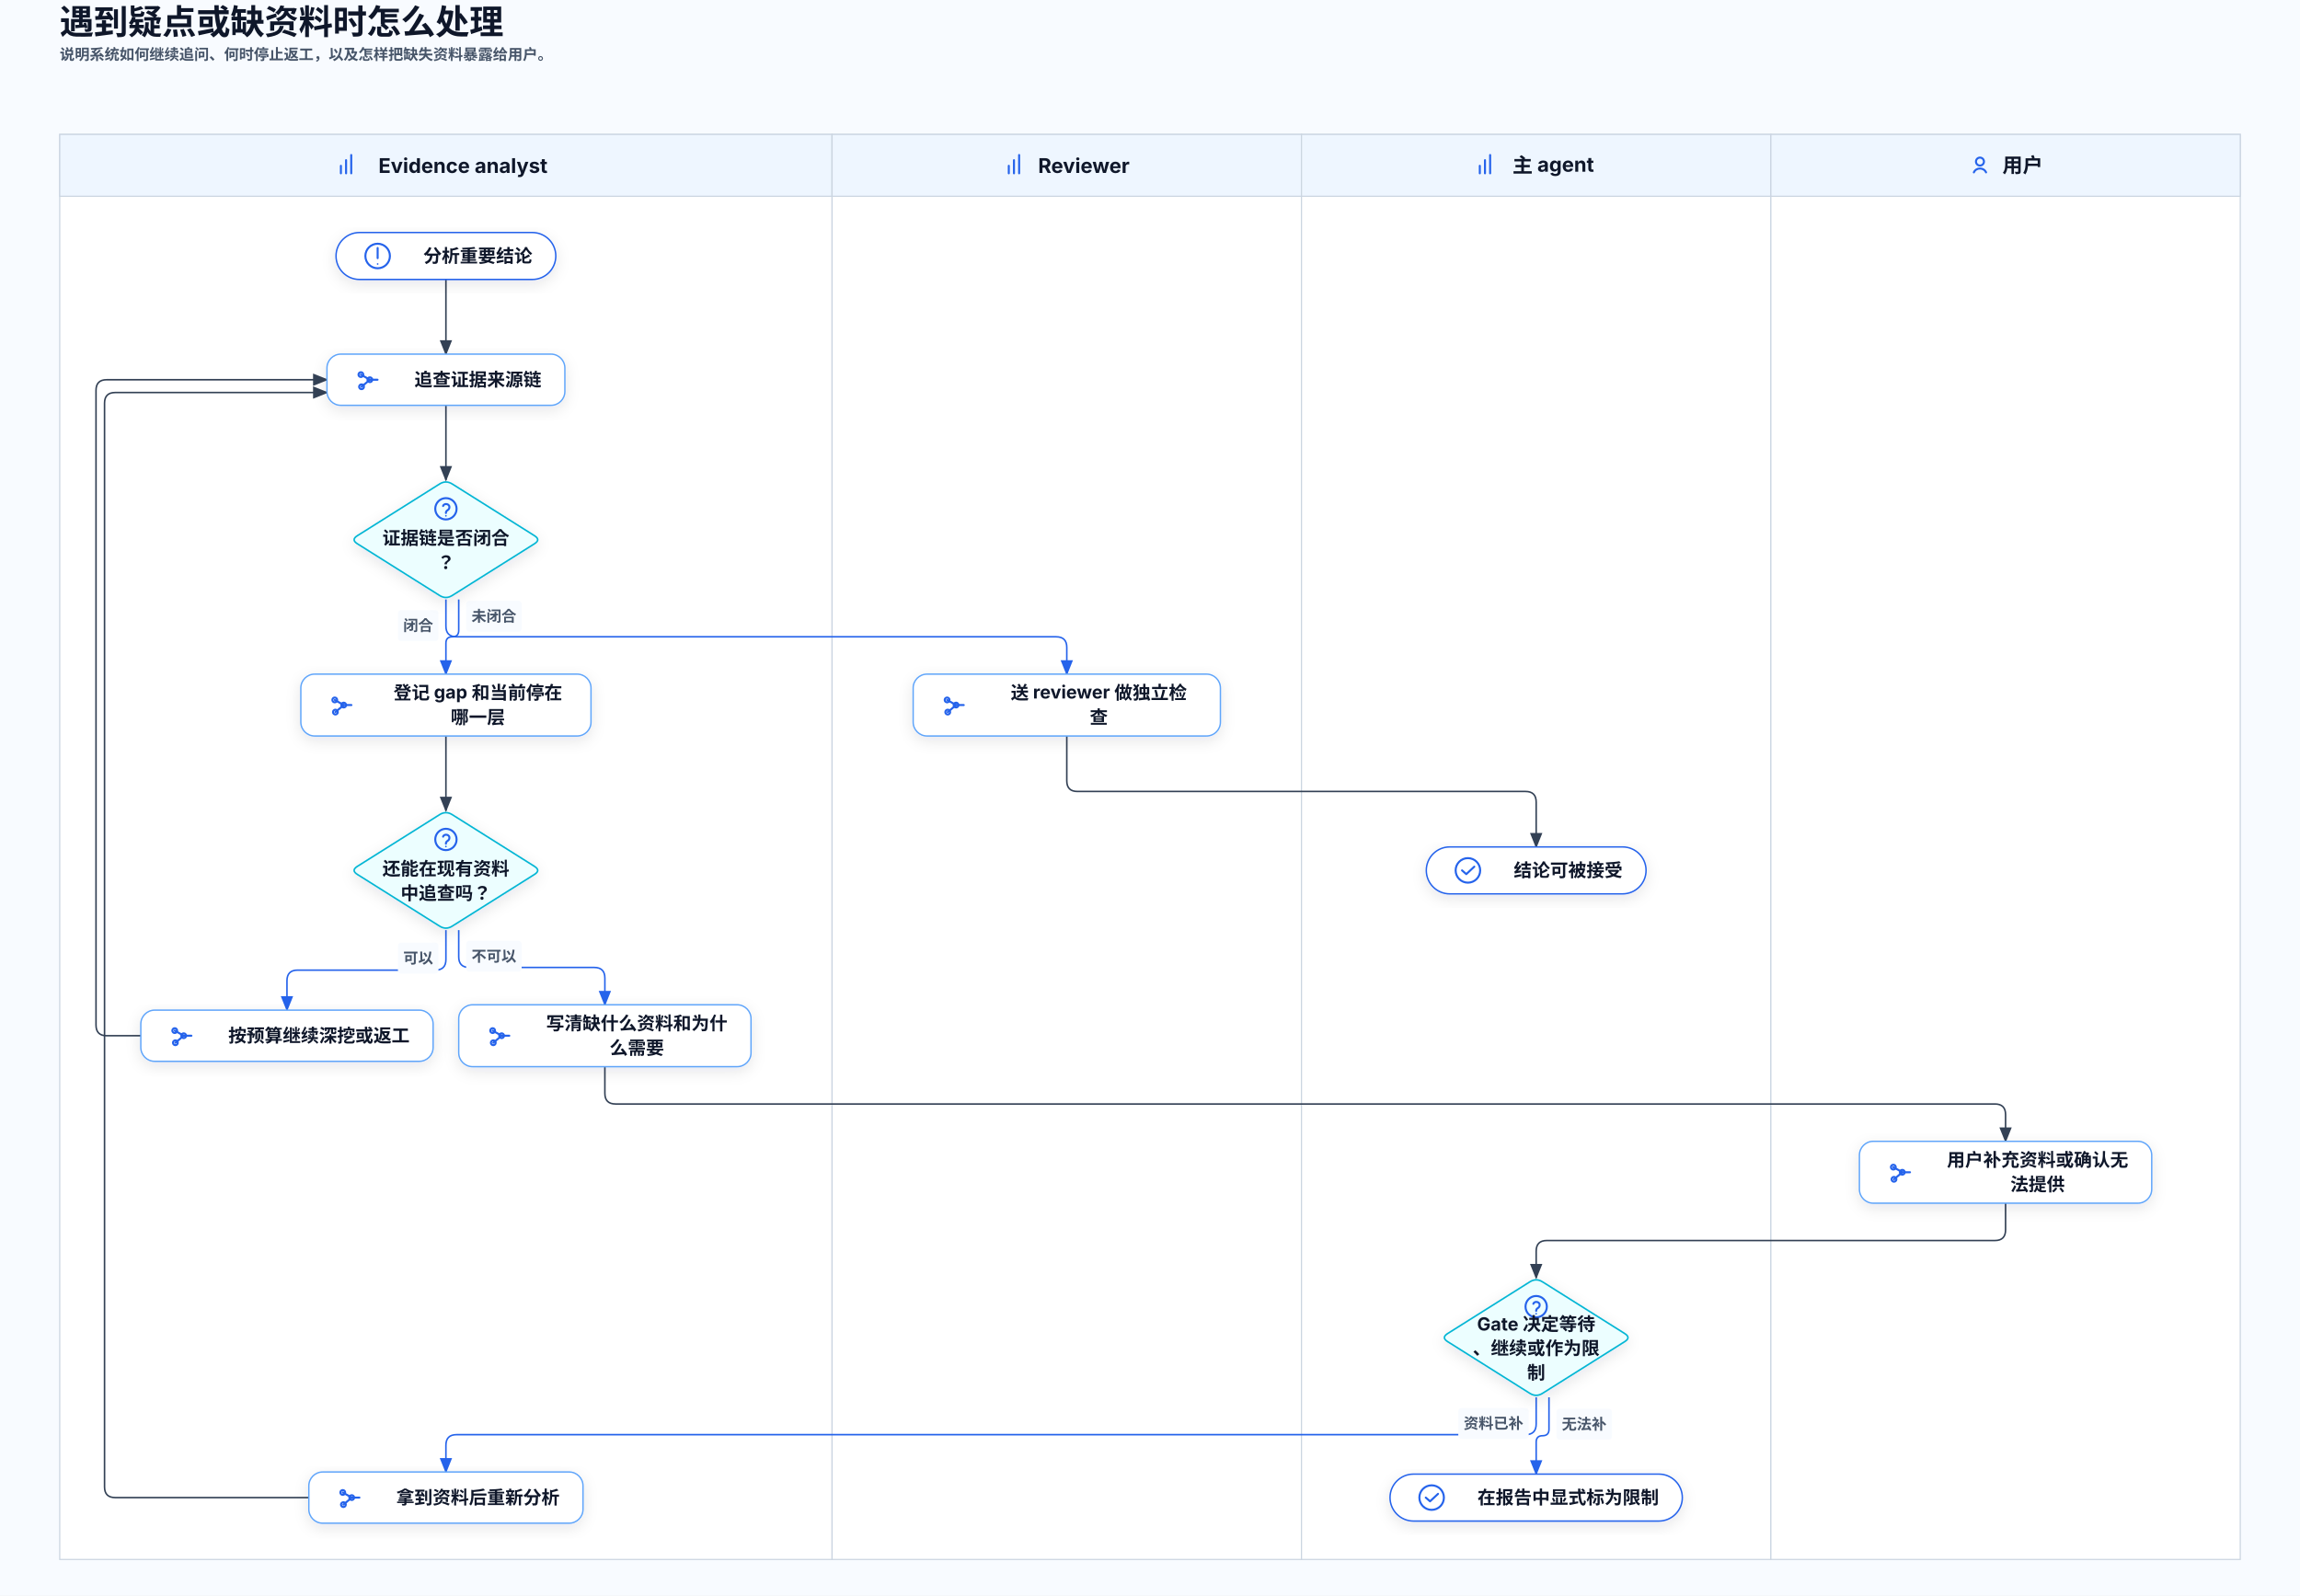
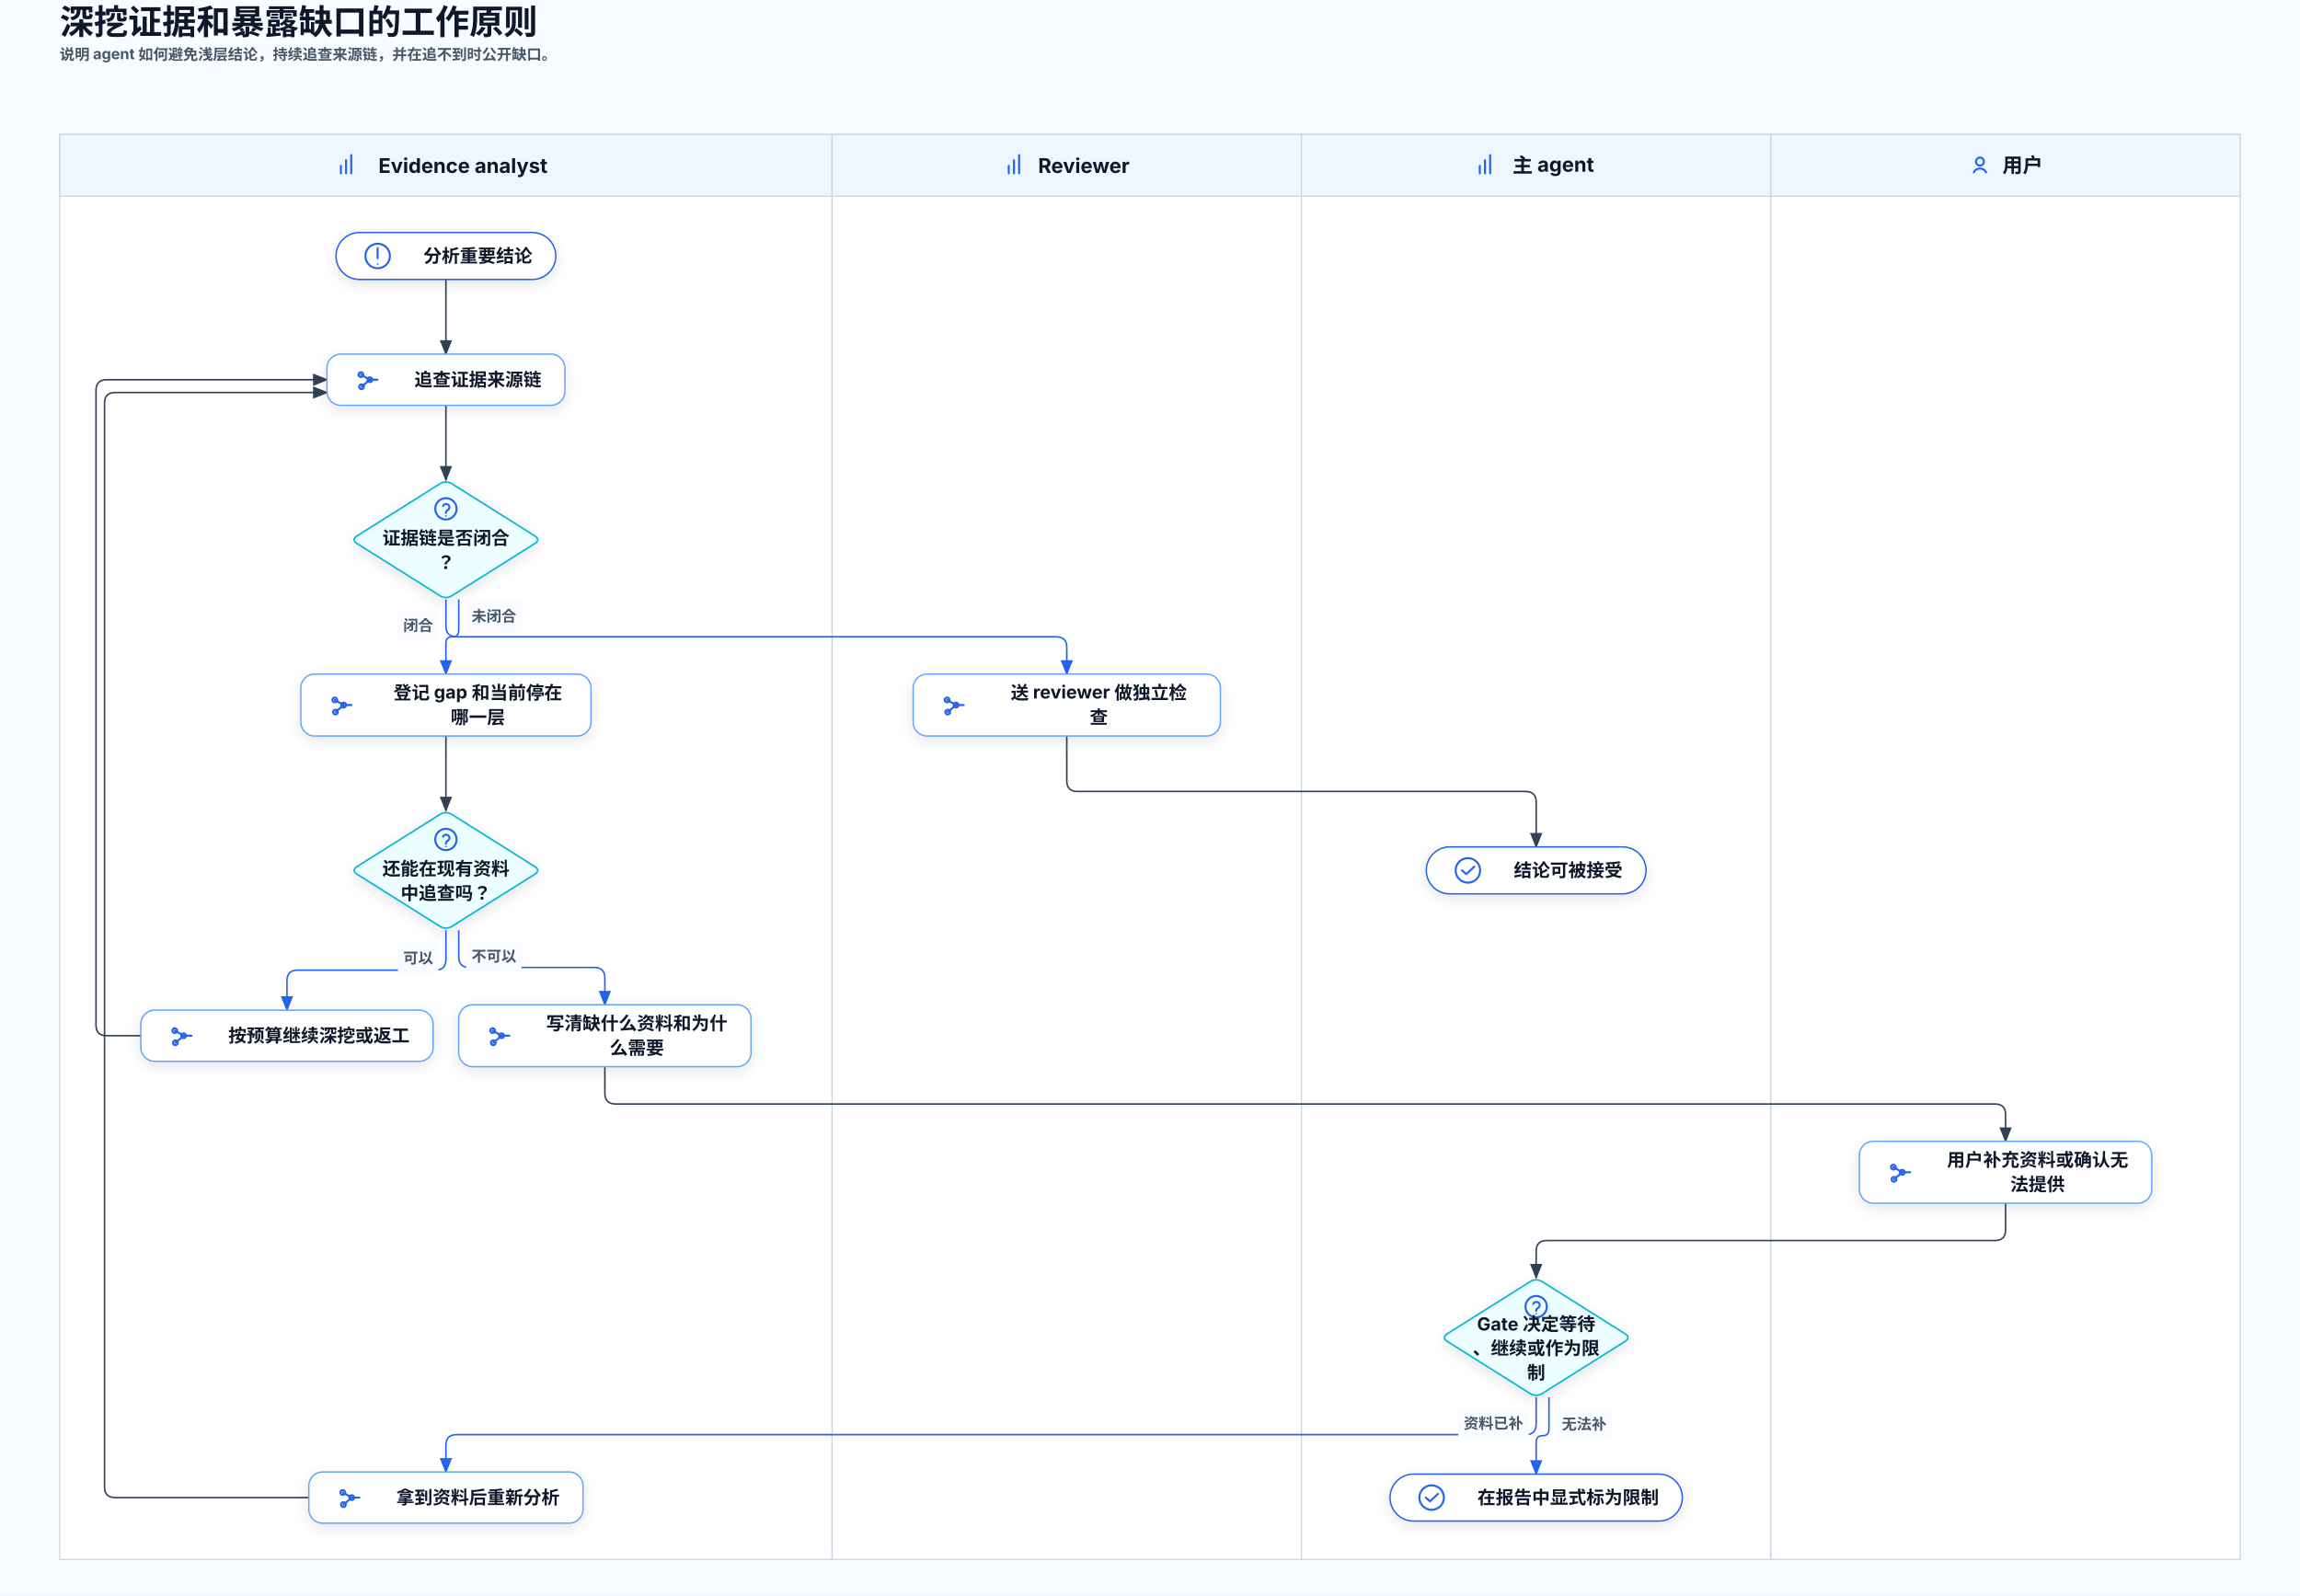
- <svg xmlns="http://www.w3.org/2000/svg" width="2156" height="1496" viewBox="0 0 2156 1496" role="img" data-style-id="modern-tech" aria-label="遇到疑点或缺资料时怎么处理">
+ <svg xmlns="http://www.w3.org/2000/svg" width="2156" height="1496" viewBox="0 0 2156 1496" role="img" data-style-id="modern-tech" aria-label="深挖证据和暴露缺口的工作原则">
  <defs>
    <marker id="arrow-sequence" markerWidth="10" markerHeight="8" refX="9" refY="4" orient="auto" markerUnits="strokeWidth">
      <path d="M0,0 L10,4 L0,8 z" fill="#334155" />
    </marker>
    <marker id="arrow-conditional" markerWidth="10" markerHeight="8" refX="9" refY="4" orient="auto" markerUnits="strokeWidth">
      <path d="M0,0 L10,4 L0,8 z" fill="#2563EB" />
    </marker>
    <marker id="arrow-exception" markerWidth="10" markerHeight="8" refX="9" refY="4" orient="auto" markerUnits="strokeWidth">
      <path d="M0,0 L10,4 L0,8 z" fill="#F97316" />
    </marker>
    <marker id="arrow-parallel" markerWidth="10" markerHeight="8" refX="9" refY="4" orient="auto" markerUnits="strokeWidth">
      <path d="M0,0 L10,4 L0,8 z" fill="#2563EB" />
    </marker>
    <filter id="modern-tech-soft-shadow" x="-20%" y="-20%" width="140%" height="150%">
      <feDropShadow dx="0" dy="4" stdDeviation="7" flood-color="#0F172A" flood-opacity="0.1" />
    </filter>
  </defs>
  <rect x="0" y="0" width="2156" height="1496" fill="#F8FBFF" />
-   <text x="56" y="32" font-family="Aptos, Segoe UI, Inter, Arial, sans-serif" font-size="32" font-weight="700" fill="#0F172A">遇到疑点或缺资料时怎么处理</text>
-   <text x="56" y="56" font-family="Aptos, Segoe UI, Inter, Arial, sans-serif" font-size="14" font-weight="700" fill="#475569">说明系统如何继续追问、何时停止返工，以及怎样把缺失资料暴露给用户。</text>
+   <text x="56" y="32" font-family="Aptos, Segoe UI, Inter, Arial, sans-serif" font-size="32" font-weight="700" fill="#0F172A">深挖证据和暴露缺口的工作原则</text>
+   <text x="56" y="56" font-family="Aptos, Segoe UI, Inter, Arial, sans-serif" font-size="14" font-weight="700" fill="#475569">说明 agent 如何避免浅层结论，持续追查来源链，并在追不到时公开缺口。</text>
  <rect data-lane-id="analyst" x="56" y="126" width="724" height="1336" fill="#FFFFFF" stroke="#CBD5E1" stroke-width="1.1" />
  <rect x="56" y="126" width="724" height="58" fill="#EEF6FF" stroke="#CBD5E1" stroke-width="1.1" />
  <g data-lane-icon-for="analyst" data-icon-name="chart">
    <path d="M 319.56 162.48 L 319.56 155.44" fill="none" stroke="#2563EB" stroke-width="1.9" stroke-linecap="round" stroke-linejoin="round" />
    <path d="M 324.40 162.48 L 324.40 150.16" fill="none" stroke="#2563EB" stroke-width="1.9" stroke-linecap="round" stroke-linejoin="round" />
    <path d="M 329.24 162.48 L 329.24 145.32" fill="none" stroke="#2563EB" stroke-width="1.9" stroke-linecap="round" stroke-linejoin="round" />
  </g>
  <text x="434.0" y="155.0" text-anchor="middle" dominant-baseline="middle" font-family="Aptos, Segoe UI, Inter, Arial, sans-serif" font-size="19" font-weight="700" fill="#0F172A">Evidence analyst</text>
  <rect data-lane-id="reviewer" x="780" y="126" width="440" height="1336" fill="#FFFFFF" stroke="#CBD5E1" stroke-width="1.1" />
  <rect x="780" y="126" width="440" height="58" fill="#EEF6FF" stroke="#CBD5E1" stroke-width="1.1" />
  <g data-lane-icon-for="reviewer" data-icon-name="chart">
    <path d="M 945.64 162.48 L 945.64 155.44" fill="none" stroke="#2563EB" stroke-width="1.9" stroke-linecap="round" stroke-linejoin="round" />
    <path d="M 950.48 162.48 L 950.48 150.16" fill="none" stroke="#2563EB" stroke-width="1.9" stroke-linecap="round" stroke-linejoin="round" />
    <path d="M 955.32 162.48 L 955.32 145.32" fill="none" stroke="#2563EB" stroke-width="1.9" stroke-linecap="round" stroke-linejoin="round" />
  </g>
  <text x="1016.0" y="155.0" text-anchor="middle" dominant-baseline="middle" font-family="Aptos, Segoe UI, Inter, Arial, sans-serif" font-size="19" font-weight="700" fill="#0F172A">Reviewer</text>
  <rect data-lane-id="main-agent" x="1220" y="126" width="440" height="1336" fill="#FFFFFF" stroke="#CBD5E1" stroke-width="1.1" />
  <rect x="1220" y="126" width="440" height="58" fill="#EEF6FF" stroke="#CBD5E1" stroke-width="1.1" />
  <g data-lane-icon-for="main-agent" data-icon-name="chart">
    <path d="M 1387.16 162.48 L 1387.16 155.44" fill="none" stroke="#2563EB" stroke-width="1.9" stroke-linecap="round" stroke-linejoin="round" />
    <path d="M 1392.00 162.48 L 1392.00 150.16" fill="none" stroke="#2563EB" stroke-width="1.9" stroke-linecap="round" stroke-linejoin="round" />
    <path d="M 1396.84 162.48 L 1396.84 145.32" fill="none" stroke="#2563EB" stroke-width="1.9" stroke-linecap="round" stroke-linejoin="round" />
  </g>
  <text x="1456.0" y="155.0" text-anchor="middle" dominant-baseline="middle" font-family="Aptos, Segoe UI, Inter, Arial, sans-serif" font-size="19" font-weight="700" fill="#0F172A">主 agent</text>
  <rect data-lane-id="user" x="1660" y="126" width="440" height="1336" fill="#FFFFFF" stroke="#CBD5E1" stroke-width="1.1" />
  <rect x="1660" y="126" width="440" height="58" fill="#EEF6FF" stroke="#CBD5E1" stroke-width="1.1" />
  <g data-lane-icon-for="user" data-icon-name="user">
    <circle cx="1856.00" cy="151.48" r="3.74" fill="none" stroke="#2563EB" stroke-width="1.9" stroke-linecap="round" stroke-linejoin="round" />
    <path d="M 1850.28 161.60 C 1852.48 156.76, 1859.52 156.76, 1861.72 161.60" fill="none" stroke="#2563EB" stroke-width="1.9" stroke-linecap="round" stroke-linejoin="round" />
  </g>
  <text x="1896.0" y="155.0" text-anchor="middle" dominant-baseline="middle" font-family="Aptos, Segoe UI, Inter, Arial, sans-serif" font-size="19" font-weight="700" fill="#0F172A">用户</text>
  <path data-edge-id="start-to-trace-source-chain" data-edge-from="start" data-edge-to="trace-source-chain" data-edge-from-anchor="bottom" data-edge-to-anchor="top" data-route-points="418.0,262.0 418.0,332.0" d="M 418.0 262.0 L 418.0 332.0" fill="none" stroke="#334155" stroke-width="1.45" marker-end="url(#arrow-sequence)" />
  <path data-edge-id="trace-source-chain-to-chain-complete" data-edge-from="trace-source-chain" data-edge-to="chain-complete" data-edge-from-anchor="bottom" data-edge-to-anchor="top" data-route-points="418.0,380.0 418.0,450.0" d="M 418.0 380.0 L 418.0 450.0" fill="none" stroke="#334155" stroke-width="1.45" marker-end="url(#arrow-sequence)" />
  <path data-edge-id="chain-complete-to-send-review" data-edge-from="chain-complete" data-edge-to="send-review" data-edge-from-anchor="bottom" data-edge-to-anchor="top" data-route-points="418.0,562.0 418.0,597.0 1000.0,597.0 1000.0,632.0" d="M 418.0 562.0 L 418.0 587.0 Q 418.0 597.0 428.0 597.0 L 990.0 597.0 Q 1000.0 597.0 1000.0 607.0 L 1000.0 632.0" fill="none" stroke="#2563EB" stroke-width="1.45" marker-end="url(#arrow-conditional)" />
  <rect data-edge-label-bg-for="chain-complete-to-send-review" x="373.0" y="572.0" width="38.0" height="29.0" rx="3" fill="#F8FBFF" />
  <text data-edge-label-for="chain-complete-to-send-review" data-edge-label-slot="branch" x="406.0" y="586.5" text-anchor="end" dominant-baseline="middle" font-family="Aptos, Segoe UI, Inter, Arial, sans-serif" font-size="14" font-weight="700" fill="#475569">闭合</text>
  <path data-edge-id="send-review-to-accepted" data-edge-from="send-review" data-edge-to="accepted" data-edge-from-anchor="bottom" data-edge-to-anchor="top" data-route-points="1000.0,690.0 1000.0,742.0 1440.0,742.0 1440.0,794.0" d="M 1000.0 690.0 L 1000.0 732.0 Q 1000.0 742.0 1010.0 742.0 L 1430.0 742.0 Q 1440.0 742.0 1440.0 752.0 L 1440.0 794.0" fill="none" stroke="#334155" stroke-width="1.45" marker-end="url(#arrow-sequence)" />
  <path data-edge-id="chain-complete-to-record-gap" data-edge-from="chain-complete" data-edge-to="record-gap" data-edge-from-anchor="bottom" data-edge-to-anchor="top" data-route-points="430.0,562.0 430.0,597.0 418.0,597.0 418.0,632.0" d="M 430.0 562.0 L 430.0 591.0 Q 430.0 597.0 424.0 597.0 L 424.0 597.0 Q 418.0 597.0 418.0 603.0 L 418.0 632.0" fill="none" stroke="#2563EB" stroke-width="1.45" marker-end="url(#arrow-conditional)" />
  <rect data-edge-label-bg-for="chain-complete-to-record-gap" x="437.0" y="563.25" width="52.0" height="29.0" rx="3" fill="#F8FBFF" />
  <text data-edge-label-for="chain-complete-to-record-gap" data-edge-label-slot="branch" x="442.0" y="577.75" text-anchor="start" dominant-baseline="middle" font-family="Aptos, Segoe UI, Inter, Arial, sans-serif" font-size="14" font-weight="700" fill="#475569">未闭合</text>
  <path data-edge-id="record-gap-to-can-probe" data-edge-from="record-gap" data-edge-to="can-probe" data-edge-from-anchor="bottom" data-edge-to-anchor="top" data-route-points="418.0,690.0 418.0,760.0" d="M 418.0 690.0 L 418.0 760.0" fill="none" stroke="#334155" stroke-width="1.45" marker-end="url(#arrow-sequence)" />
  <path data-edge-id="can-probe-to-bounded-rework" data-edge-from="can-probe" data-edge-to="bounded-rework" data-edge-from-anchor="bottom" data-edge-to-anchor="top" data-route-points="418.0,872.0 418.0,909.5 269.0,909.5 269.0,947.0" d="M 418.0 872.0 L 418.0 899.5 Q 418.0 909.5 408.0 909.5 L 279.0 909.5 Q 269.0 909.5 269.0 919.5 L 269.0 947.0" fill="none" stroke="#2563EB" stroke-width="1.45" marker-end="url(#arrow-conditional)" />
  <rect data-edge-label-bg-for="can-probe-to-bounded-rework" x="373.0" y="883.75" width="38.0" height="29.0" rx="3" fill="#F8FBFF" />
  <text data-edge-label-for="can-probe-to-bounded-rework" data-edge-label-slot="branch" x="406.0" y="898.25" text-anchor="end" dominant-baseline="middle" font-family="Aptos, Segoe UI, Inter, Arial, sans-serif" font-size="14" font-weight="700" fill="#475569">可以</text>
  <path data-edge-id="bounded-rework-to-trace-source-chain" data-edge-from="bounded-rework" data-edge-to="trace-source-chain" data-edge-from-anchor="left" data-edge-to-anchor="left" data-route-points="132.0,971.0 90.0,971.0 90.0,356.0 306.5,356.0" d="M 132.0 971.0 L 100.0 971.0 Q 90.0 971.0 90.0 961.0 L 90.0 366.0 Q 90.0 356.0 100.0 356.0 L 306.5 356.0" fill="none" stroke="#334155" stroke-width="1.45" marker-end="url(#arrow-sequence)" />
  <path data-edge-id="can-probe-to-need-source" data-edge-from="can-probe" data-edge-to="need-source" data-edge-from-anchor="bottom" data-edge-to-anchor="top" data-route-points="430.0,872.0 430.0,907.0 567.0,907.0 567.0,942.0" d="M 430.0 872.0 L 430.0 897.0 Q 430.0 907.0 440.0 907.0 L 557.0 907.0 Q 567.0 907.0 567.0 917.0 L 567.0 942.0" fill="none" stroke="#2563EB" stroke-width="1.45" marker-end="url(#arrow-conditional)" />
  <rect data-edge-label-bg-for="can-probe-to-need-source" x="437.0" y="882.0" width="52.0" height="29.0" rx="3" fill="#F8FBFF" />
  <text data-edge-label-for="can-probe-to-need-source" data-edge-label-slot="branch" x="442.0" y="896.5" text-anchor="start" dominant-baseline="middle" font-family="Aptos, Segoe UI, Inter, Arial, sans-serif" font-size="14" font-weight="700" fill="#475569">不可以</text>
  <path data-edge-id="need-source-to-user-provides" data-edge-from="need-source" data-edge-to="user-provides" data-edge-from-anchor="bottom" data-edge-to-anchor="top" data-route-points="567.0,1000.0 567.0,1035.0 1880.0,1035.0 1880.0,1070.0" d="M 567.0 1000.0 L 567.0 1025.0 Q 567.0 1035.0 577.0 1035.0 L 1870.0 1035.0 Q 1880.0 1035.0 1880.0 1045.0 L 1880.0 1070.0" fill="none" stroke="#334155" stroke-width="1.45" marker-end="url(#arrow-sequence)" />
  <path data-edge-id="user-provides-to-gate-decision" data-edge-from="user-provides" data-edge-to="gate-decision" data-edge-from-anchor="bottom" data-edge-to-anchor="top" data-route-points="1880.0,1128.0 1880.0,1163.0 1440.0,1163.0 1440.0,1198.0" d="M 1880.0 1128.0 L 1880.0 1153.0 Q 1880.0 1163.0 1870.0 1163.0 L 1450.0 1163.0 Q 1440.0 1163.0 1440.0 1173.0 L 1440.0 1198.0" fill="none" stroke="#334155" stroke-width="1.45" marker-end="url(#arrow-sequence)" />
  <path data-edge-id="gate-decision-to-continue-after-source" data-edge-from="gate-decision" data-edge-to="continue-after-source" data-edge-from-anchor="bottom" data-edge-to-anchor="top" data-route-points="1440.0,1310.0 1440.0,1345.0 418.0,1345.0 418.0,1380.0" d="M 1440.0 1310.0 L 1440.0 1335.0 Q 1440.0 1345.0 1430.0 1345.0 L 428.0 1345.0 Q 418.0 1345.0 418.0 1355.0 L 418.0 1380.0" fill="none" stroke="#2563EB" stroke-width="1.45" marker-end="url(#arrow-conditional)" />
  <rect data-edge-label-bg-for="gate-decision-to-continue-after-source" x="1367.0" y="1320.0" width="66.0" height="29.0" rx="3" fill="#F8FBFF" />
  <text data-edge-label-for="gate-decision-to-continue-after-source" data-edge-label-slot="branch" x="1428.0" y="1334.5" text-anchor="end" dominant-baseline="middle" font-family="Aptos, Segoe UI, Inter, Arial, sans-serif" font-size="14" font-weight="700" fill="#475569">资料已补</text>
  <path data-edge-id="continue-after-source-to-trace-source-chain" data-edge-from="continue-after-source" data-edge-to="trace-source-chain" data-edge-from-anchor="left" data-edge-to-anchor="left" data-route-points="289.5,1404.0 98.0,1404.0 98.0,368.0 306.5,368.0" d="M 289.5 1404.0 L 108.0 1404.0 Q 98.0 1404.0 98.0 1394.0 L 98.0 378.0 Q 98.0 368.0 108.0 368.0 L 306.5 368.0" fill="none" stroke="#334155" stroke-width="1.45" marker-end="url(#arrow-sequence)" />
  <path data-edge-id="gate-decision-to-visible-limitation" data-edge-from="gate-decision" data-edge-to="visible-limitation" data-edge-from-anchor="bottom" data-edge-to-anchor="top" data-route-points="1452.0,1310.0 1452.0,1346.0 1440.0,1346.0 1440.0,1382.0" d="M 1452.0 1310.0 L 1452.0 1340.0 Q 1452.0 1346.0 1446.0 1346.0 L 1446.0 1346.0 Q 1440.0 1346.0 1440.0 1352.0 L 1440.0 1382.0" fill="none" stroke="#2563EB" stroke-width="1.45" marker-end="url(#arrow-conditional)" />
  <rect data-edge-label-bg-for="gate-decision-to-visible-limitation" x="1459.0" y="1320.7" width="52.0" height="29.0" rx="3" fill="#F8FBFF" />
  <text data-edge-label-for="gate-decision-to-visible-limitation" data-edge-label-slot="branch" x="1464.0" y="1335.2" text-anchor="start" dominant-baseline="middle" font-family="Aptos, Segoe UI, Inter, Arial, sans-serif" font-size="14" font-weight="700" fill="#475569">无法补</text>
  <g data-node-id="start" data-node-type="start" data-node-shape="pill">
    <rect x="315" y="218" width="206" height="44" rx="22.0" fill="#FFFFFF" stroke="#2563EB" stroke-width="1.35" filter="url(#modern-tech-soft-shadow)" />
    <g data-node-icon-for="start" data-icon-name="alert">
      <circle cx="354.00" cy="240.00" r="11.50" fill="none" stroke="#2563EB" stroke-width="1.9" stroke-linecap="round" stroke-linejoin="round" />
      <path d="M 354.00 232.50 L 354.00 242.00" fill="none" stroke="#2563EB" stroke-width="1.9" stroke-linecap="round" stroke-linejoin="round" />
      <circle cx="354.00" cy="247.50" r="0.8" fill="#2563EB" />
    </g>
    <text x="448.0" y="240.0" text-anchor="middle" dominant-baseline="middle" font-family="Aptos, Segoe UI, Inter, Arial, sans-serif" font-size="17" fill="#0F172A" font-weight="700">分析重要结论</text>
  </g>
  <g data-node-id="trace-source-chain" data-node-type="task" data-node-shape="rect">
    <rect x="306.5" y="332" width="223" height="48" rx="13" fill="#FFFFFF" stroke="#60A5FA" stroke-width="1.3" filter="url(#modern-tech-soft-shadow)" />
    <g data-node-icon-for="trace-source-chain" data-icon-name="activity">
      <path d="M 338.30 351.20 L 346.70 356.00 L 338.90 362.60" fill="none" stroke="#2563EB" stroke-width="1.9" stroke-linecap="round" stroke-linejoin="round" />
      <circle cx="338.30" cy="351.20" r="2.25" fill="none" stroke="#2563EB" stroke-width="1.9" stroke-linecap="round" stroke-linejoin="round" />
      <circle cx="346.70" cy="356.00" r="2.25" fill="none" stroke="#2563EB" stroke-width="1.9" stroke-linecap="round" stroke-linejoin="round" />
      <circle cx="338.90" cy="362.60" r="2.25" fill="none" stroke="#2563EB" stroke-width="1.9" stroke-linecap="round" stroke-linejoin="round" />
      <path d="M 346.70 356.00 L 353.90 356.00" fill="none" stroke="#2563EB" stroke-width="1.9" stroke-linecap="round" stroke-linejoin="round" />
    </g>
    <text x="448.0" y="356.0" text-anchor="middle" dominant-baseline="middle" font-family="Aptos, Segoe UI, Inter, Arial, sans-serif" font-size="17" fill="#0F172A" font-weight="700">追查证据来源链</text>
  </g>
  <g data-node-id="chain-complete" data-node-type="decision" data-node-shape="diamond">
    <path d="M 412.08 453.73 Q 418.0 450 423.92 453.73 L 501.08 502.27 Q 507 506.0 501.08 509.73 L 423.92 558.27 Q 418.0 562 412.08 558.27 L 334.92 509.73 Q 329 506.0 334.92 502.27 L 412.08 453.73 Z" fill="#ECFEFF" stroke="#06B6D4" stroke-width="1.5" filter="url(#modern-tech-soft-shadow)" />
    <g data-node-icon-for="chain-complete" data-icon-name="question">
      <circle cx="418.00" cy="477.00" r="10.00" fill="none" stroke="#2563EB" stroke-width="1.9" stroke-linecap="round" stroke-linejoin="round" />
      <path d="M 415.36 474.36 C 416.24 471.28, 422.40 472.16, 421.08 476.56 C 420.20 478.76, 418.00 478.32, 418.00 480.96" fill="none" stroke="#2563EB" stroke-width="1.9" stroke-linecap="round" stroke-linejoin="round" />
      <circle cx="418.00" cy="483.60" r="0.8" fill="#2563EB" />
    </g>
    <text x="418.0" y="504.5" text-anchor="middle" dominant-baseline="middle" font-family="Aptos, Segoe UI, Inter, Arial, sans-serif" font-size="17" fill="#0F172A" font-weight="700">证据链是否闭合</text>
    <text x="418.0" y="527.5" text-anchor="middle" dominant-baseline="middle" font-family="Aptos, Segoe UI, Inter, Arial, sans-serif" font-size="17" fill="#0F172A" font-weight="700">？</text>
  </g>
  <g data-node-id="send-review" data-node-type="task" data-node-shape="rect">
    <rect x="856" y="632" width="288" height="58" rx="13" fill="#FFFFFF" stroke="#60A5FA" stroke-width="1.3" filter="url(#modern-tech-soft-shadow)" />
    <g data-node-icon-for="send-review" data-icon-name="activity">
      <path d="M 887.80 656.20 L 896.20 661.00 L 888.40 667.60" fill="none" stroke="#2563EB" stroke-width="1.9" stroke-linecap="round" stroke-linejoin="round" />
      <circle cx="887.80" cy="656.20" r="2.25" fill="none" stroke="#2563EB" stroke-width="1.9" stroke-linecap="round" stroke-linejoin="round" />
      <circle cx="896.20" cy="661.00" r="2.25" fill="none" stroke="#2563EB" stroke-width="1.9" stroke-linecap="round" stroke-linejoin="round" />
      <circle cx="888.40" cy="667.60" r="2.25" fill="none" stroke="#2563EB" stroke-width="1.9" stroke-linecap="round" stroke-linejoin="round" />
      <path d="M 896.20 661.00 L 903.40 661.00" fill="none" stroke="#2563EB" stroke-width="1.9" stroke-linecap="round" stroke-linejoin="round" />
    </g>
    <text x="1030.0" y="649.5" text-anchor="middle" dominant-baseline="middle" font-family="Aptos, Segoe UI, Inter, Arial, sans-serif" font-size="17" fill="#0F172A" font-weight="700">送 reviewer 做独立检</text>
    <text x="1030.0" y="672.5" text-anchor="middle" dominant-baseline="middle" font-family="Aptos, Segoe UI, Inter, Arial, sans-serif" font-size="17" fill="#0F172A" font-weight="700">查</text>
  </g>
  <g data-node-id="accepted" data-node-type="end" data-node-shape="pill">
    <rect x="1337" y="794" width="206" height="44" rx="22.0" fill="#FFFFFF" stroke="#2563EB" stroke-width="1.35" filter="url(#modern-tech-soft-shadow)" />
    <g data-node-icon-for="accepted" data-icon-name="check">
      <circle cx="1376.00" cy="816.00" r="11.50" fill="none" stroke="#2563EB" stroke-width="1.9" stroke-linecap="round" stroke-linejoin="round" />
      <path d="M 1370.50 816.00 L 1374.50 819.50 L 1382.00 812.50" fill="none" stroke="#2563EB" stroke-width="1.9" stroke-linecap="round" stroke-linejoin="round" />
    </g>
    <text x="1470.0" y="816.0" text-anchor="middle" dominant-baseline="middle" font-family="Aptos, Segoe UI, Inter, Arial, sans-serif" font-size="17" fill="#0F172A" font-weight="700">结论可被接受</text>
  </g>
  <g data-node-id="record-gap" data-node-type="task" data-node-shape="rect">
    <rect x="282" y="632" width="272" height="58" rx="13" fill="#FFFFFF" stroke="#60A5FA" stroke-width="1.3" filter="url(#modern-tech-soft-shadow)" />
    <g data-node-icon-for="record-gap" data-icon-name="activity">
      <path d="M 313.80 656.20 L 322.20 661.00 L 314.40 667.60" fill="none" stroke="#2563EB" stroke-width="1.9" stroke-linecap="round" stroke-linejoin="round" />
      <circle cx="313.80" cy="656.20" r="2.25" fill="none" stroke="#2563EB" stroke-width="1.9" stroke-linecap="round" stroke-linejoin="round" />
      <circle cx="322.20" cy="661.00" r="2.25" fill="none" stroke="#2563EB" stroke-width="1.9" stroke-linecap="round" stroke-linejoin="round" />
      <circle cx="314.40" cy="667.60" r="2.25" fill="none" stroke="#2563EB" stroke-width="1.9" stroke-linecap="round" stroke-linejoin="round" />
      <path d="M 322.20 661.00 L 329.40 661.00" fill="none" stroke="#2563EB" stroke-width="1.9" stroke-linecap="round" stroke-linejoin="round" />
    </g>
    <text x="448.0" y="649.5" text-anchor="middle" dominant-baseline="middle" font-family="Aptos, Segoe UI, Inter, Arial, sans-serif" font-size="17" fill="#0F172A" font-weight="700">登记 gap 和当前停在</text>
    <text x="448.0" y="672.5" text-anchor="middle" dominant-baseline="middle" font-family="Aptos, Segoe UI, Inter, Arial, sans-serif" font-size="17" fill="#0F172A" font-weight="700">哪一层</text>
  </g>
  <g data-node-id="can-probe" data-node-type="decision" data-node-shape="diamond">
    <path d="M 412.08 763.73 Q 418.0 760 423.92 763.73 L 501.08 812.27 Q 507 816.0 501.08 819.73 L 423.92 868.27 Q 418.0 872 412.08 868.27 L 334.92 819.73 Q 329 816.0 334.92 812.27 L 412.08 763.73 Z" fill="#ECFEFF" stroke="#06B6D4" stroke-width="1.5" filter="url(#modern-tech-soft-shadow)" />
    <g data-node-icon-for="can-probe" data-icon-name="question">
      <circle cx="418.00" cy="787.00" r="10.00" fill="none" stroke="#2563EB" stroke-width="1.9" stroke-linecap="round" stroke-linejoin="round" />
      <path d="M 415.36 784.36 C 416.24 781.28, 422.40 782.16, 421.08 786.56 C 420.20 788.76, 418.00 788.32, 418.00 790.96" fill="none" stroke="#2563EB" stroke-width="1.9" stroke-linecap="round" stroke-linejoin="round" />
      <circle cx="418.00" cy="793.60" r="0.8" fill="#2563EB" />
    </g>
    <text x="418.0" y="814.5" text-anchor="middle" dominant-baseline="middle" font-family="Aptos, Segoe UI, Inter, Arial, sans-serif" font-size="17" fill="#0F172A" font-weight="700">还能在现有资料</text>
    <text x="418.0" y="837.5" text-anchor="middle" dominant-baseline="middle" font-family="Aptos, Segoe UI, Inter, Arial, sans-serif" font-size="17" fill="#0F172A" font-weight="700">中追查吗？</text>
  </g>
  <g data-node-id="bounded-rework" data-node-type="task" data-node-shape="rect">
    <rect x="132" y="947" width="274" height="48" rx="13" fill="#FFFFFF" stroke="#60A5FA" stroke-width="1.3" filter="url(#modern-tech-soft-shadow)" />
    <g data-node-icon-for="bounded-rework" data-icon-name="activity">
      <path d="M 163.80 966.20 L 172.20 971.00 L 164.40 977.60" fill="none" stroke="#2563EB" stroke-width="1.9" stroke-linecap="round" stroke-linejoin="round" />
      <circle cx="163.80" cy="966.20" r="2.25" fill="none" stroke="#2563EB" stroke-width="1.9" stroke-linecap="round" stroke-linejoin="round" />
      <circle cx="172.20" cy="971.00" r="2.25" fill="none" stroke="#2563EB" stroke-width="1.9" stroke-linecap="round" stroke-linejoin="round" />
      <circle cx="164.40" cy="977.60" r="2.25" fill="none" stroke="#2563EB" stroke-width="1.9" stroke-linecap="round" stroke-linejoin="round" />
      <path d="M 172.20 971.00 L 179.40 971.00" fill="none" stroke="#2563EB" stroke-width="1.9" stroke-linecap="round" stroke-linejoin="round" />
    </g>
    <text x="299.0" y="971.0" text-anchor="middle" dominant-baseline="middle" font-family="Aptos, Segoe UI, Inter, Arial, sans-serif" font-size="17" fill="#0F172A" font-weight="700">按预算继续深挖或返工</text>
  </g>
  <g data-node-id="need-source" data-node-type="task" data-node-shape="rect">
    <rect x="430" y="942" width="274" height="58" rx="13" fill="#FFFFFF" stroke="#60A5FA" stroke-width="1.3" filter="url(#modern-tech-soft-shadow)" />
    <g data-node-icon-for="need-source" data-icon-name="activity">
      <path d="M 461.80 966.20 L 470.20 971.00 L 462.40 977.60" fill="none" stroke="#2563EB" stroke-width="1.9" stroke-linecap="round" stroke-linejoin="round" />
      <circle cx="461.80" cy="966.20" r="2.25" fill="none" stroke="#2563EB" stroke-width="1.9" stroke-linecap="round" stroke-linejoin="round" />
      <circle cx="470.20" cy="971.00" r="2.25" fill="none" stroke="#2563EB" stroke-width="1.9" stroke-linecap="round" stroke-linejoin="round" />
      <circle cx="462.40" cy="977.60" r="2.25" fill="none" stroke="#2563EB" stroke-width="1.9" stroke-linecap="round" stroke-linejoin="round" />
      <path d="M 470.20 971.00 L 477.40 971.00" fill="none" stroke="#2563EB" stroke-width="1.9" stroke-linecap="round" stroke-linejoin="round" />
    </g>
    <text x="597.0" y="959.5" text-anchor="middle" dominant-baseline="middle" font-family="Aptos, Segoe UI, Inter, Arial, sans-serif" font-size="17" fill="#0F172A" font-weight="700">写清缺什么资料和为什</text>
    <text x="597.0" y="982.5" text-anchor="middle" dominant-baseline="middle" font-family="Aptos, Segoe UI, Inter, Arial, sans-serif" font-size="17" fill="#0F172A" font-weight="700">么需要</text>
  </g>
  <g data-node-id="user-provides" data-node-type="task" data-node-shape="rect">
    <rect x="1743" y="1070" width="274" height="58" rx="13" fill="#FFFFFF" stroke="#60A5FA" stroke-width="1.3" filter="url(#modern-tech-soft-shadow)" />
    <g data-node-icon-for="user-provides" data-icon-name="activity">
      <path d="M 1774.80 1094.20 L 1783.20 1099.00 L 1775.40 1105.60" fill="none" stroke="#2563EB" stroke-width="1.9" stroke-linecap="round" stroke-linejoin="round" />
      <circle cx="1774.80" cy="1094.20" r="2.25" fill="none" stroke="#2563EB" stroke-width="1.9" stroke-linecap="round" stroke-linejoin="round" />
      <circle cx="1783.20" cy="1099.00" r="2.25" fill="none" stroke="#2563EB" stroke-width="1.9" stroke-linecap="round" stroke-linejoin="round" />
      <circle cx="1775.40" cy="1105.60" r="2.25" fill="none" stroke="#2563EB" stroke-width="1.9" stroke-linecap="round" stroke-linejoin="round" />
      <path d="M 1783.20 1099.00 L 1790.40 1099.00" fill="none" stroke="#2563EB" stroke-width="1.9" stroke-linecap="round" stroke-linejoin="round" />
    </g>
    <text x="1910.0" y="1087.5" text-anchor="middle" dominant-baseline="middle" font-family="Aptos, Segoe UI, Inter, Arial, sans-serif" font-size="17" fill="#0F172A" font-weight="700">用户补充资料或确认无</text>
    <text x="1910.0" y="1110.5" text-anchor="middle" dominant-baseline="middle" font-family="Aptos, Segoe UI, Inter, Arial, sans-serif" font-size="17" fill="#0F172A" font-weight="700">法提供</text>
  </g>
  <g data-node-id="gate-decision" data-node-type="decision" data-node-shape="diamond">
    <path d="M 1434.08 1201.73 Q 1440.0 1198 1445.92 1201.73 L 1523.08 1250.27 Q 1529 1254.0 1523.08 1257.73 L 1445.92 1306.27 Q 1440.0 1310 1434.08 1306.27 L 1356.92 1257.73 Q 1351 1254.0 1356.92 1250.27 L 1434.08 1201.73 Z" fill="#ECFEFF" stroke="#06B6D4" stroke-width="1.5" filter="url(#modern-tech-soft-shadow)" />
    <g data-node-icon-for="gate-decision" data-icon-name="question">
      <circle cx="1440.00" cy="1225.00" r="10.00" fill="none" stroke="#2563EB" stroke-width="1.9" stroke-linecap="round" stroke-linejoin="round" />
      <path d="M 1437.36 1222.36 C 1438.24 1219.28, 1444.40 1220.16, 1443.08 1224.56 C 1442.20 1226.76, 1440.00 1226.32, 1440.00 1228.96" fill="none" stroke="#2563EB" stroke-width="1.9" stroke-linecap="round" stroke-linejoin="round" />
      <circle cx="1440.00" cy="1231.60" r="0.8" fill="#2563EB" />
    </g>
    <text x="1440.0" y="1241.0" text-anchor="middle" dominant-baseline="middle" font-family="Aptos, Segoe UI, Inter, Arial, sans-serif" font-size="17" fill="#0F172A" font-weight="700">Gate 决定等待</text>
    <text x="1440.0" y="1264.0" text-anchor="middle" dominant-baseline="middle" font-family="Aptos, Segoe UI, Inter, Arial, sans-serif" font-size="17" fill="#0F172A" font-weight="700">、继续或作为限</text>
    <text x="1440.0" y="1287.0" text-anchor="middle" dominant-baseline="middle" font-family="Aptos, Segoe UI, Inter, Arial, sans-serif" font-size="17" fill="#0F172A" font-weight="700">制</text>
  </g>
  <g data-node-id="continue-after-source" data-node-type="task" data-node-shape="rect">
    <rect x="289.5" y="1380" width="257" height="48" rx="13" fill="#FFFFFF" stroke="#60A5FA" stroke-width="1.3" filter="url(#modern-tech-soft-shadow)" />
    <g data-node-icon-for="continue-after-source" data-icon-name="activity">
      <path d="M 321.30 1399.20 L 329.70 1404.00 L 321.90 1410.60" fill="none" stroke="#2563EB" stroke-width="1.9" stroke-linecap="round" stroke-linejoin="round" />
      <circle cx="321.30" cy="1399.20" r="2.25" fill="none" stroke="#2563EB" stroke-width="1.9" stroke-linecap="round" stroke-linejoin="round" />
      <circle cx="329.70" cy="1404.00" r="2.25" fill="none" stroke="#2563EB" stroke-width="1.9" stroke-linecap="round" stroke-linejoin="round" />
      <circle cx="321.90" cy="1410.60" r="2.25" fill="none" stroke="#2563EB" stroke-width="1.9" stroke-linecap="round" stroke-linejoin="round" />
      <path d="M 329.70 1404.00 L 336.90 1404.00" fill="none" stroke="#2563EB" stroke-width="1.9" stroke-linecap="round" stroke-linejoin="round" />
    </g>
    <text x="448.0" y="1404.0" text-anchor="middle" dominant-baseline="middle" font-family="Aptos, Segoe UI, Inter, Arial, sans-serif" font-size="17" fill="#0F172A" font-weight="700">拿到资料后重新分析</text>
  </g>
  <g data-node-id="visible-limitation" data-node-type="end" data-node-shape="pill">
    <rect x="1303" y="1382" width="274" height="44" rx="22.0" fill="#FFFFFF" stroke="#2563EB" stroke-width="1.35" filter="url(#modern-tech-soft-shadow)" />
    <g data-node-icon-for="visible-limitation" data-icon-name="check">
      <circle cx="1342.00" cy="1404.00" r="11.50" fill="none" stroke="#2563EB" stroke-width="1.9" stroke-linecap="round" stroke-linejoin="round" />
      <path d="M 1336.50 1404.00 L 1340.50 1407.50 L 1348.00 1400.50" fill="none" stroke="#2563EB" stroke-width="1.9" stroke-linecap="round" stroke-linejoin="round" />
    </g>
    <text x="1470.0" y="1404.0" text-anchor="middle" dominant-baseline="middle" font-family="Aptos, Segoe UI, Inter, Arial, sans-serif" font-size="17" fill="#0F172A" font-weight="700">在报告中显式标为限制</text>
  </g>
</svg>
